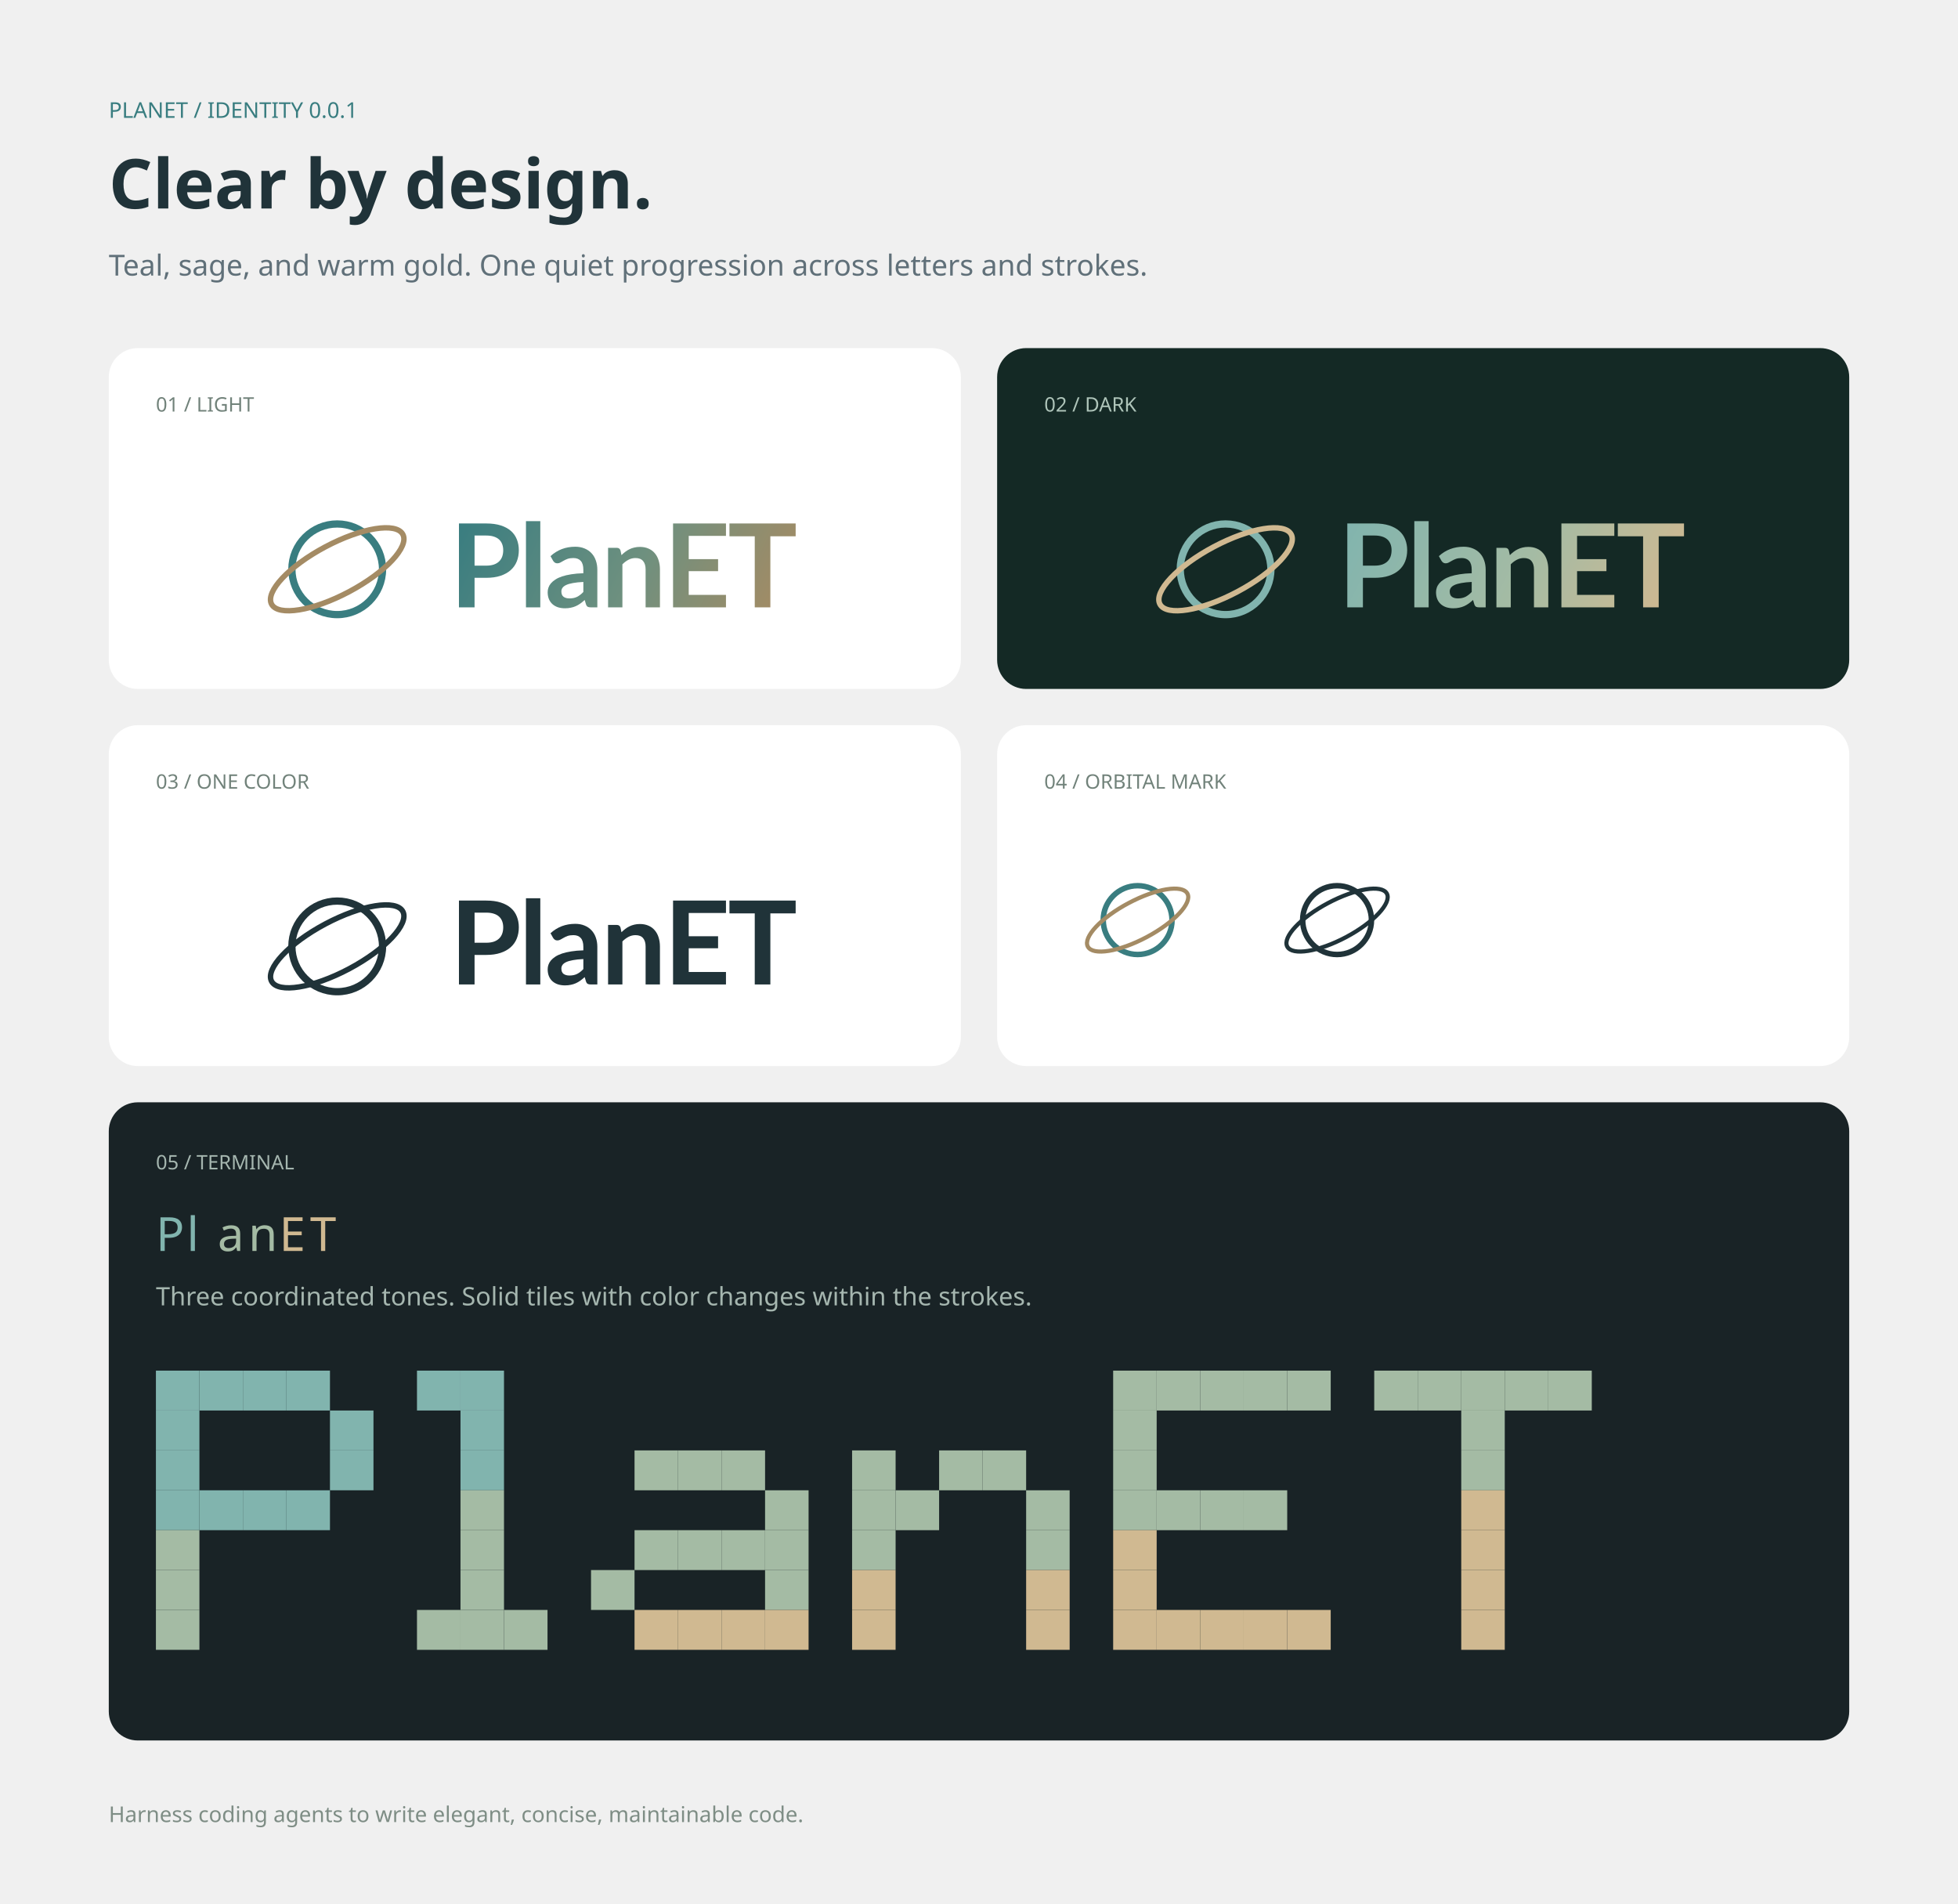
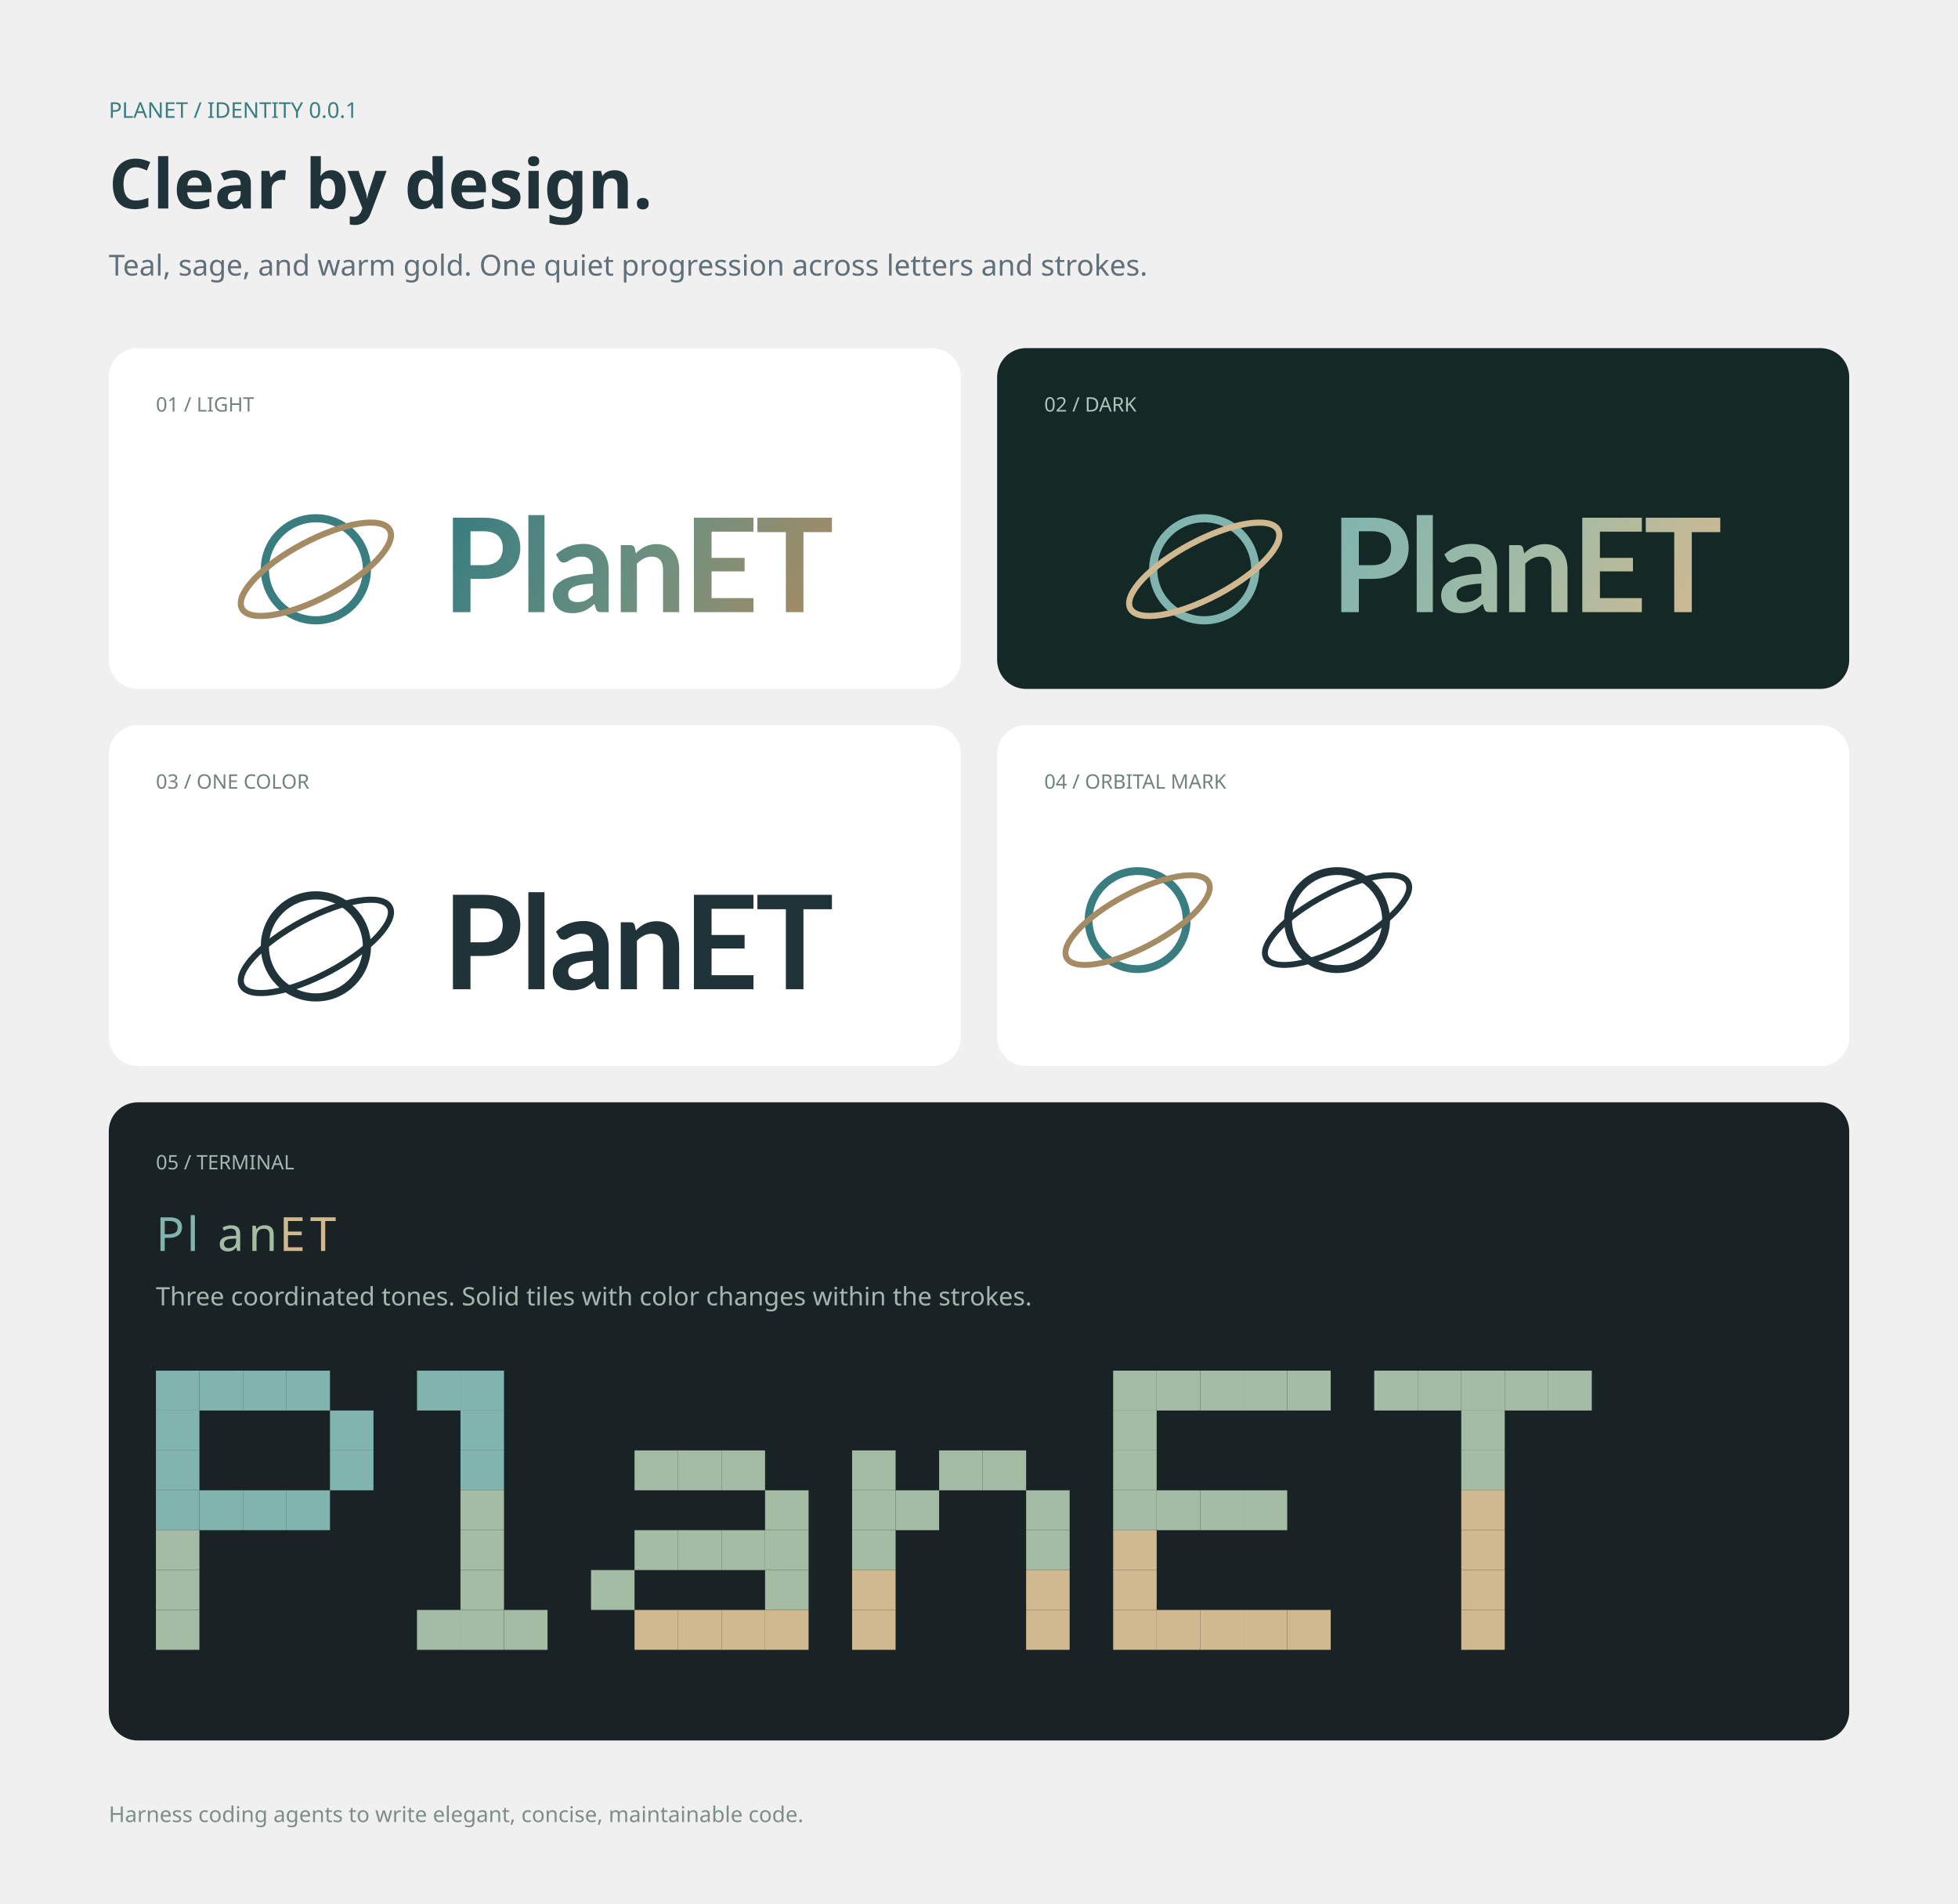
<svg xmlns="http://www.w3.org/2000/svg" width="1080" height="1050" viewBox="0 0 1080 1050" role="img" aria-labelledby="preview-title">
  <text x="60" y="65" fill="#397d80" font-size="12" font-family="sans-serif" font-weight="400">PLANET / IDENTITY 0.0.1</text>
  <text x="60" y="115" fill="#203339" font-size="38" font-family="sans-serif" font-weight="600">Clear by design.</text>
  <text x="60" y="152" fill="#607079" font-size="16" font-family="sans-serif" font-weight="400">Teal, sage, and warm gold. One quiet progression across letters and strokes.</text>
  <rect x="60" y="192" width="470" height="188" rx="16" fill="#ffffff" />
  <rect x="550" y="192" width="470" height="188" rx="16" fill="#142925" />
  <rect x="60" y="400" width="470" height="188" rx="16" fill="#ffffff" />
  <rect x="550" y="400" width="470" height="188" rx="16" fill="#ffffff" />
  <text x="86" y="227" fill="#71827a" font-size="11" font-family="sans-serif" font-weight="400">01 / LIGHT</text>
  <text x="576" y="227" fill="#aec4b9" font-size="11" font-family="sans-serif" font-weight="400">02 / DARK</text>
  <text x="86" y="435" fill="#71827a" font-size="11" font-family="sans-serif" font-weight="400">03 / ONE COLOR</text>
  <text x="576" y="435" fill="#71827a" font-size="11" font-family="sans-serif" font-weight="400">04 / ORBITAL MARK</text>
-   <svg width="330" height="88" viewBox="0 12 330 88" role="img" aria-labelledby="light-title" version="1.1" x="130" y="270">
-     <defs>
-       <linearGradient id="light-planet-wordmark" gradientUnits="userSpaceOnUse" x1="123" y1="29" x2="285" y2="110">
-         <stop offset="0" stop-color="#397d80" />
-         <stop offset="0.55" stop-color="#6e907f" />
-         <stop offset="1" stop-color="#a48b64" />
-       </linearGradient>
-     </defs>
-     <g fill="none" stroke-linecap="round">
-       <path style="stroke:#397d80;stroke-width:4" d="M 81,56 A 25,25 0 0 1 56,81 25,25 0 0 1 31,56 25,25 0 0 1 56,31 25,25 0 0 1 81,56 Z" />
-       <path transform="rotate(-28 56 56)" style="stroke:#a48b64;stroke-width:3" d="M 97,56 A 41,14 0 0 1 56,70 41,14 0 0 1 15,56 41,14 0 0 1 56,42 41,14 0 0 1 97,56 Z" />
-     </g>
-     <g aria-label="PlanET" fill="url(#light-planet-wordmark)">
-       <path d="m 138.192,53.992 q 2.368,0 4.128,-0.576 1.76,-0.608 2.912,-1.696 1.184,-1.12 1.76,-2.688 0.576,-1.6 0.576,-3.552 0,-1.856 -0.576,-3.36 -0.576,-1.504 -1.728,-2.56 -1.152,-1.056 -2.912,-1.6 -1.76,-0.576 -4.16,-0.576 h -6.432 v 16.608 z m 0,-23.264 q 4.64,0 8.032,1.088 3.392,1.088 5.6,3.04 2.208,1.952 3.264,4.672 1.088,2.72 1.088,5.952 0,3.36 -1.12,6.176 -1.12,2.784 -3.36,4.8 -2.24,2.016 -5.632,3.136 -3.36,1.12 -7.872,1.12 H 131.76 V 77 h -8.608 V 30.728 Z" />
-       <path d="M 168.02,29.448 V 77 h -7.904 V 29.448 Z" />
-       <path d="m 191.768,62.984 q -3.424,0.16 -5.76,0.608 -2.336,0.416 -3.744,1.088 -1.408,0.672 -2.016,1.568 -0.608,0.896 -0.608,1.952 0,2.08 1.216,2.976 1.248,0.896 3.232,0.896 2.432,0 4.192,-0.864 1.792,-0.896 3.488,-2.688 z m -18.112,-14.24 q 5.664,-5.184 13.632,-5.184 2.88,0 5.152,0.96 2.272,0.928 3.84,2.624 1.568,1.664 2.368,4 0.832,2.336 0.832,5.12 V 77 h -3.584 q -1.12,0 -1.728,-0.32 -0.608,-0.352 -0.96,-1.376 l -0.704,-2.368 q -1.248,1.12 -2.432,1.984 -1.184,0.832 -2.464,1.408 -1.28,0.576 -2.752,0.864 -1.44,0.32 -3.2,0.32 -2.08,0 -3.84,-0.544 -1.76,-0.576 -3.04,-1.696 -1.28,-1.12 -1.984,-2.784 -0.704,-1.664 -0.704,-3.872 0,-1.248 0.416,-2.464 0.416,-1.248 1.344,-2.368 0.96,-1.12 2.464,-2.112 1.504,-0.992 3.68,-1.728 2.208,-0.736 5.12,-1.184 2.912,-0.48 6.656,-0.576 v -1.92 q 0,-3.296 -1.408,-4.864 -1.408,-1.6 -4.064,-1.6 -1.92,0 -3.2,0.448 -1.248,0.448 -2.208,1.024 -0.96,0.544 -1.76,0.992 -0.768,0.448 -1.728,0.448 -0.832,0 -1.408,-0.416 -0.576,-0.448 -0.928,-1.024 z" />
-       <path d="m 212.796,48.2 q 0.992,-0.992 2.08,-1.824 1.12,-0.864 2.336,-1.44 1.248,-0.608 2.656,-0.928 1.408,-0.352 3.072,-0.352 2.688,0 4.768,0.928 2.08,0.896 3.456,2.56 1.408,1.632 2.112,3.936 0.736,2.272 0.736,5.024 V 77 h -7.904 V 56.104 q 0,-3.008 -1.376,-4.64 -1.376,-1.664 -4.192,-1.664 -2.048,0 -3.84,0.928 -1.792,0.928 -3.392,2.528 V 77 h -7.904 V 44.168 h 4.832 q 1.536,0 2.016,1.44 z" />
-       <path d="m 249.888,37.576 v 12.832 h 16.192 v 6.624 h -16.192 V 70.12 h 20.544 V 77 h -29.184 V 30.728 h 29.184 v 6.848 z" />
-       <path d="M 308.868,37.8 H 294.916 V 77 h -8.608 V 37.8 h -13.952 v -7.072 h 36.512 z" />
-     </g>
-   </svg>
-   <svg width="330" height="88" viewBox="0 12 330 88" role="img" aria-labelledby="dark-title" version="1.1" x="620" y="270">
-     <defs>
-       <linearGradient id="dark-planet-wordmark" gradientUnits="userSpaceOnUse" x1="123" y1="29" x2="285" y2="110">
-         <stop offset="0" stop-color="#81b4ae" />
-         <stop offset="0.55" stop-color="#a4bba4" />
-         <stop offset="1" stop-color="#d0b991" />
-       </linearGradient>
-     </defs>
-     <g fill="none" stroke-linecap="round">
-       <path style="stroke:#81b4ae;stroke-width:4" d="M 81,56 A 25,25 0 0 1 56,81 25,25 0 0 1 31,56 25,25 0 0 1 56,31 25,25 0 0 1 81,56 Z" />
-       <path transform="rotate(-28 56 56)" style="stroke:#d0b991;stroke-width:3" d="M 97,56 A 41,14 0 0 1 56,70 41,14 0 0 1 15,56 41,14 0 0 1 56,42 41,14 0 0 1 97,56 Z" />
-     </g>
-     <g aria-label="PlanET" fill="url(#dark-planet-wordmark)">
-       <path d="m 138.192,53.992 q 2.368,0 4.128,-0.576 1.76,-0.608 2.912,-1.696 1.184,-1.12 1.76,-2.688 0.576,-1.6 0.576,-3.552 0,-1.856 -0.576,-3.36 -0.576,-1.504 -1.728,-2.56 -1.152,-1.056 -2.912,-1.6 -1.76,-0.576 -4.16,-0.576 h -6.432 v 16.608 z m 0,-23.264 q 4.64,0 8.032,1.088 3.392,1.088 5.6,3.04 2.208,1.952 3.264,4.672 1.088,2.72 1.088,5.952 0,3.36 -1.12,6.176 -1.12,2.784 -3.36,4.8 -2.24,2.016 -5.632,3.136 -3.36,1.12 -7.872,1.12 H 131.76 V 77 h -8.608 V 30.728 Z" />
-       <path d="M 168.02,29.448 V 77 h -7.904 V 29.448 Z" />
-       <path d="m 191.768,62.984 q -3.424,0.16 -5.76,0.608 -2.336,0.416 -3.744,1.088 -1.408,0.672 -2.016,1.568 -0.608,0.896 -0.608,1.952 0,2.08 1.216,2.976 1.248,0.896 3.232,0.896 2.432,0 4.192,-0.864 1.792,-0.896 3.488,-2.688 z m -18.112,-14.24 q 5.664,-5.184 13.632,-5.184 2.88,0 5.152,0.96 2.272,0.928 3.84,2.624 1.568,1.664 2.368,4 0.832,2.336 0.832,5.12 V 77 h -3.584 q -1.12,0 -1.728,-0.32 -0.608,-0.352 -0.96,-1.376 l -0.704,-2.368 q -1.248,1.12 -2.432,1.984 -1.184,0.832 -2.464,1.408 -1.28,0.576 -2.752,0.864 -1.44,0.32 -3.2,0.32 -2.08,0 -3.84,-0.544 -1.76,-0.576 -3.04,-1.696 -1.28,-1.12 -1.984,-2.784 -0.704,-1.664 -0.704,-3.872 0,-1.248 0.416,-2.464 0.416,-1.248 1.344,-2.368 0.96,-1.12 2.464,-2.112 1.504,-0.992 3.68,-1.728 2.208,-0.736 5.12,-1.184 2.912,-0.48 6.656,-0.576 v -1.92 q 0,-3.296 -1.408,-4.864 -1.408,-1.6 -4.064,-1.6 -1.92,0 -3.2,0.448 -1.248,0.448 -2.208,1.024 -0.96,0.544 -1.76,0.992 -0.768,0.448 -1.728,0.448 -0.832,0 -1.408,-0.416 -0.576,-0.448 -0.928,-1.024 z" />
-       <path d="m 212.796,48.2 q 0.992,-0.992 2.08,-1.824 1.12,-0.864 2.336,-1.44 1.248,-0.608 2.656,-0.928 1.408,-0.352 3.072,-0.352 2.688,0 4.768,0.928 2.08,0.896 3.456,2.56 1.408,1.632 2.112,3.936 0.736,2.272 0.736,5.024 V 77 h -7.904 V 56.104 q 0,-3.008 -1.376,-4.64 -1.376,-1.664 -4.192,-1.664 -2.048,0 -3.84,0.928 -1.792,0.928 -3.392,2.528 V 77 h -7.904 V 44.168 h 4.832 q 1.536,0 2.016,1.44 z" />
-       <path d="m 249.888,37.576 v 12.832 h 16.192 v 6.624 h -16.192 V 70.12 h 20.544 V 77 h -29.184 V 30.728 h 29.184 v 6.848 z" />
-       <path d="M 308.868,37.8 H 294.916 V 77 h -8.608 V 37.8 h -13.952 v -7.072 h 36.512 z" />
-     </g>
-   </svg>
-   <svg width="330" height="88" viewBox="0 12 330 88" role="img" aria-labelledby="mono-title" version="1.1" style="color:#203339" x="130" y="478">
-     <g fill="none" stroke-linecap="round">
-       <path style="stroke:currentColor;stroke-width:4" d="M 81,56 A 25,25 0 0 1 56,81 25,25 0 0 1 31,56 25,25 0 0 1 56,31 25,25 0 0 1 81,56 Z" />
-       <path transform="rotate(-28 56 56)" style="stroke:currentColor;stroke-width:3" d="M 97,56 A 41,14 0 0 1 56,70 41,14 0 0 1 15,56 41,14 0 0 1 56,42 41,14 0 0 1 97,56 Z" />
-     </g>
-     <g aria-label="PlanET" fill="currentColor">
-       <path d="m 138.192,53.992 q 2.368,0 4.128,-0.576 1.76,-0.608 2.912,-1.696 1.184,-1.12 1.76,-2.688 0.576,-1.6 0.576,-3.552 0,-1.856 -0.576,-3.36 -0.576,-1.504 -1.728,-2.56 -1.152,-1.056 -2.912,-1.6 -1.76,-0.576 -4.16,-0.576 h -6.432 v 16.608 z m 0,-23.264 q 4.64,0 8.032,1.088 3.392,1.088 5.6,3.04 2.208,1.952 3.264,4.672 1.088,2.72 1.088,5.952 0,3.36 -1.12,6.176 -1.12,2.784 -3.36,4.8 -2.24,2.016 -5.632,3.136 -3.36,1.12 -7.872,1.12 H 131.76 V 77 h -8.608 V 30.728 Z" />
-       <path d="M 168.02,29.448 V 77 h -7.904 V 29.448 Z" />
-       <path d="m 191.768,62.984 q -3.424,0.16 -5.76,0.608 -2.336,0.416 -3.744,1.088 -1.408,0.672 -2.016,1.568 -0.608,0.896 -0.608,1.952 0,2.08 1.216,2.976 1.248,0.896 3.232,0.896 2.432,0 4.192,-0.864 1.792,-0.896 3.488,-2.688 z m -18.112,-14.24 q 5.664,-5.184 13.632,-5.184 2.88,0 5.152,0.96 2.272,0.928 3.84,2.624 1.568,1.664 2.368,4 0.832,2.336 0.832,5.12 V 77 h -3.584 q -1.12,0 -1.728,-0.32 -0.608,-0.352 -0.96,-1.376 l -0.704,-2.368 q -1.248,1.12 -2.432,1.984 -1.184,0.832 -2.464,1.408 -1.28,0.576 -2.752,0.864 -1.44,0.32 -3.2,0.32 -2.08,0 -3.84,-0.544 -1.76,-0.576 -3.04,-1.696 -1.28,-1.12 -1.984,-2.784 -0.704,-1.664 -0.704,-3.872 0,-1.248 0.416,-2.464 0.416,-1.248 1.344,-2.368 0.96,-1.12 2.464,-2.112 1.504,-0.992 3.68,-1.728 2.208,-0.736 5.12,-1.184 2.912,-0.48 6.656,-0.576 v -1.92 q 0,-3.296 -1.408,-4.864 -1.408,-1.6 -4.064,-1.6 -1.92,0 -3.2,0.448 -1.248,0.448 -2.208,1.024 -0.96,0.544 -1.76,0.992 -0.768,0.448 -1.728,0.448 -0.832,0 -1.408,-0.416 -0.576,-0.448 -0.928,-1.024 z" />
-       <path d="m 212.796,48.2 q 0.992,-0.992 2.08,-1.824 1.12,-0.864 2.336,-1.44 1.248,-0.608 2.656,-0.928 1.408,-0.352 3.072,-0.352 2.688,0 4.768,0.928 2.08,0.896 3.456,2.56 1.408,1.632 2.112,3.936 0.736,2.272 0.736,5.024 V 77 h -7.904 V 56.104 q 0,-3.008 -1.376,-4.64 -1.376,-1.664 -4.192,-1.664 -2.048,0 -3.84,0.928 -1.792,0.928 -3.392,2.528 V 77 h -7.904 V 44.168 h 4.832 q 1.536,0 2.016,1.44 z" />
-       <path d="m 249.888,37.576 v 12.832 h 16.192 v 6.624 h -16.192 V 70.12 h 20.544 V 77 h -29.184 V 30.728 h 29.184 v 6.848 z" />
-       <path d="M 308.868,37.8 H 294.916 V 77 h -8.608 V 37.8 h -13.952 v -7.072 h 36.512 z" />
-     </g>
-   </svg>
-   <svg width="85" height="85" viewBox="0 0 112 112" role="img" aria-labelledby="icon-title" x="585" y="465">
-     <g fill="none" stroke-linecap="round">
-       <path style="stroke:#397d80;stroke-width:4" d="M 81,56 A 25,25 0 0 1 56,81 25,25 0 0 1 31,56 25,25 0 0 1 56,31 25,25 0 0 1 81,56 Z" />
-       <path transform="rotate(-28 56 56)" style="stroke:#a48b64;stroke-width:3" d="M 97,56 A 41,14 0 0 1 56,70 41,14 0 0 1 15,56 41,14 0 0 1 56,42 41,14 0 0 1 97,56 Z" />
-     </g>
-   </svg>
-   <svg width="85" height="85" viewBox="0 0 112 112" role="img" aria-labelledby="icon-mono-title" style="color:#203339" x="695" y="465">
-     <g fill="none" stroke-linecap="round">
-       <path style="stroke:currentColor;stroke-width:4" d="M 81,56 A 25,25 0 0 1 56,81 25,25 0 0 1 31,56 25,25 0 0 1 56,31 25,25 0 0 1 81,56 Z" />
-       <path transform="rotate(-28 56 56)" style="stroke:currentColor;stroke-width:3" d="M 97,56 A 41,14 0 0 1 56,70 41,14 0 0 1 15,56 41,14 0 0 1 56,42 41,14 0 0 1 97,56 Z" />
-     </g>
-   </svg>
  <rect x="60" y="608" width="960" height="352" rx="16" fill="#192326" />
  <text x="86" y="645" fill="#a5b6af" font-size="11" font-family="sans-serif" font-weight="400">05 / TERMINAL</text>
  <text x="86" y="690" fill="#81b4ae" font-size="26" font-family="sans-serif" font-weight="400">P</text>
  <text x="103" y="690" fill="#81b4ae" font-size="26" font-family="sans-serif" font-weight="400">l</text>
  <text x="120" y="690" fill="#a4bba4" font-size="26" font-family="sans-serif" font-weight="400">a</text>
  <text x="137" y="690" fill="#a4bba4" font-size="26" font-family="sans-serif" font-weight="400">n</text>
  <text x="154" y="690" fill="#d0b991" font-size="26" font-family="sans-serif" font-weight="400">E</text>
  <text x="171" y="690" fill="#d0b991" font-size="26" font-family="sans-serif" font-weight="400">T</text>
  <text x="86" y="720" fill="#a5b6af" font-size="14" font-family="sans-serif" font-weight="400">Three coordinated tones. Solid tiles with color changes within the strokes.</text>
  <rect x="86" y="756" width="24" height="22" rx="0" fill="#81b4ae" />
  <rect x="110" y="756" width="24" height="22" rx="0" fill="#81b4ae" />
  <rect x="134" y="756" width="24" height="22" rx="0" fill="#81b4ae" />
  <rect x="158" y="756" width="24" height="22" rx="0" fill="#81b4ae" />
  <rect x="230" y="756" width="24" height="22" rx="0" fill="#81b4ae" />
  <rect x="254" y="756" width="24" height="22" rx="0" fill="#81b4ae" />
  <rect x="614" y="756" width="24" height="22" rx="0" fill="#a4bba4" />
  <rect x="638" y="756" width="24" height="22" rx="0" fill="#a4bba4" />
  <rect x="662" y="756" width="24" height="22" rx="0" fill="#a4bba4" />
  <rect x="686" y="756" width="24" height="22" rx="0" fill="#a4bba4" />
  <rect x="710" y="756" width="24" height="22" rx="0" fill="#a4bba4" />
  <rect x="758" y="756" width="24" height="22" rx="0" fill="#a4bba4" />
  <rect x="782" y="756" width="24" height="22" rx="0" fill="#a4bba4" />
  <rect x="806" y="756" width="24" height="22" rx="0" fill="#a4bba4" />
  <rect x="830" y="756" width="24" height="22" rx="0" fill="#a4bba4" />
  <rect x="854" y="756" width="24" height="22" rx="0" fill="#a4bba4" />
  <rect x="86" y="778" width="24" height="22" rx="0" fill="#81b4ae" />
  <rect x="182" y="778" width="24" height="22" rx="0" fill="#81b4ae" />
  <rect x="254" y="778" width="24" height="22" rx="0" fill="#81b4ae" />
  <rect x="614" y="778" width="24" height="22" rx="0" fill="#a4bba4" />
  <rect x="806" y="778" width="24" height="22" rx="0" fill="#a4bba4" />
  <rect x="86" y="800" width="24" height="22" rx="0" fill="#81b4ae" />
  <rect x="182" y="800" width="24" height="22" rx="0" fill="#81b4ae" />
  <rect x="254" y="800" width="24" height="22" rx="0" fill="#81b4ae" />
  <rect x="350" y="800" width="24" height="22" rx="0" fill="#a4bba4" />
  <rect x="374" y="800" width="24" height="22" rx="0" fill="#a4bba4" />
  <rect x="398" y="800" width="24" height="22" rx="0" fill="#a4bba4" />
  <rect x="470" y="800" width="24" height="22" rx="0" fill="#a4bba4" />
  <rect x="518" y="800" width="24" height="22" rx="0" fill="#a4bba4" />
  <rect x="542" y="800" width="24" height="22" rx="0" fill="#a4bba4" />
  <rect x="614" y="800" width="24" height="22" rx="0" fill="#a4bba4" />
  <rect x="806" y="800" width="24" height="22" rx="0" fill="#a4bba4" />
  <rect x="86" y="822" width="24" height="22" rx="0" fill="#81b4ae" />
  <rect x="110" y="822" width="24" height="22" rx="0" fill="#81b4ae" />
  <rect x="134" y="822" width="24" height="22" rx="0" fill="#81b4ae" />
  <rect x="158" y="822" width="24" height="22" rx="0" fill="#81b4ae" />
  <rect x="254" y="822" width="24" height="22" rx="0" fill="#a4bba4" />
  <rect x="422" y="822" width="24" height="22" rx="0" fill="#a4bba4" />
  <rect x="470" y="822" width="24" height="22" rx="0" fill="#a4bba4" />
  <rect x="494" y="822" width="24" height="22" rx="0" fill="#a4bba4" />
  <rect x="566" y="822" width="24" height="22" rx="0" fill="#a4bba4" />
  <rect x="614" y="822" width="24" height="22" rx="0" fill="#a4bba4" />
  <rect x="638" y="822" width="24" height="22" rx="0" fill="#a4bba4" />
  <rect x="662" y="822" width="24" height="22" rx="0" fill="#a4bba4" />
  <rect x="686" y="822" width="24" height="22" rx="0" fill="#a4bba4" />
  <rect x="806" y="822" width="24" height="22" rx="0" fill="#d0b991" />
  <rect x="86" y="844" width="24" height="22" rx="0" fill="#a4bba4" />
  <rect x="254" y="844" width="24" height="22" rx="0" fill="#a4bba4" />
  <rect x="350" y="844" width="24" height="22" rx="0" fill="#a4bba4" />
  <rect x="374" y="844" width="24" height="22" rx="0" fill="#a4bba4" />
  <rect x="398" y="844" width="24" height="22" rx="0" fill="#a4bba4" />
  <rect x="422" y="844" width="24" height="22" rx="0" fill="#a4bba4" />
  <rect x="470" y="844" width="24" height="22" rx="0" fill="#a4bba4" />
  <rect x="566" y="844" width="24" height="22" rx="0" fill="#a4bba4" />
  <rect x="614" y="844" width="24" height="22" rx="0" fill="#d0b991" />
  <rect x="806" y="844" width="24" height="22" rx="0" fill="#d0b991" />
  <rect x="86" y="866" width="24" height="22" rx="0" fill="#a4bba4" />
  <rect x="254" y="866" width="24" height="22" rx="0" fill="#a4bba4" />
  <rect x="326" y="866" width="24" height="22" rx="0" fill="#a4bba4" />
  <rect x="422" y="866" width="24" height="22" rx="0" fill="#a4bba4" />
  <rect x="470" y="866" width="24" height="22" rx="0" fill="#d0b991" />
  <rect x="566" y="866" width="24" height="22" rx="0" fill="#d0b991" />
  <rect x="614" y="866" width="24" height="22" rx="0" fill="#d0b991" />
  <rect x="806" y="866" width="24" height="22" rx="0" fill="#d0b991" />
  <rect x="86" y="888" width="24" height="22" rx="0" fill="#a4bba4" />
  <rect x="230" y="888" width="24" height="22" rx="0" fill="#a4bba4" />
  <rect x="254" y="888" width="24" height="22" rx="0" fill="#a4bba4" />
  <rect x="278" y="888" width="24" height="22" rx="0" fill="#a4bba4" />
  <rect x="350" y="888" width="24" height="22" rx="0" fill="#d0b991" />
  <rect x="374" y="888" width="24" height="22" rx="0" fill="#d0b991" />
  <rect x="398" y="888" width="24" height="22" rx="0" fill="#d0b991" />
  <rect x="422" y="888" width="24" height="22" rx="0" fill="#d0b991" />
  <rect x="470" y="888" width="24" height="22" rx="0" fill="#d0b991" />
  <rect x="566" y="888" width="24" height="22" rx="0" fill="#d0b991" />
  <rect x="614" y="888" width="24" height="22" rx="0" fill="#d0b991" />
  <rect x="638" y="888" width="24" height="22" rx="0" fill="#d0b991" />
  <rect x="662" y="888" width="24" height="22" rx="0" fill="#d0b991" />
  <rect x="686" y="888" width="24" height="22" rx="0" fill="#d0b991" />
  <rect x="710" y="888" width="24" height="22" rx="0" fill="#d0b991" />
  <rect x="806" y="888" width="24" height="22" rx="0" fill="#d0b991" />
  <text x="60" y="1005" fill="#7e8d85" font-size="12" font-family="sans-serif" font-weight="400">Harness coding agents to write elegant, concise, maintainable code.</text>
+   <svg width="330" height="63.036" viewBox="16.704 28 293.164 56" role="img" aria-labelledby="preview-0-title" version="1.1" preserveAspectRatio="xMidYMid meet" x="130" y="282.482">
+     <defs>
+       <linearGradient id="preview-0-planet-wordmark" gradientUnits="userSpaceOnUse" x1="123" y1="29" x2="285" y2="110">
+         <stop offset="0" stop-color="#397d80" />
+         <stop offset="0.55" stop-color="#6e907f" />
+         <stop offset="1" stop-color="#a48b64" />
+       </linearGradient>
+     </defs>
+     <g fill="none" stroke-linecap="round">
+       <path style="stroke:#397d80;stroke-width:4" d="M 81,56 A 25,25 0 0 1 56,81 25,25 0 0 1 31,56 25,25 0 0 1 56,31 25,25 0 0 1 81,56 Z" />
+       <path transform="rotate(-28 56 56)" style="stroke:#a48b64;stroke-width:3" d="M 97,56 A 41,14 0 0 1 56,70 41,14 0 0 1 15,56 41,14 0 0 1 56,42 41,14 0 0 1 97,56 Z" />
+     </g>
+     <g aria-label="PlanET" fill="url(#preview-0-planet-wordmark)">
+       <path d="m 138.192,53.992 q 2.368,0 4.128,-0.576 1.76,-0.608 2.912,-1.696 1.184,-1.12 1.76,-2.688 0.576,-1.6 0.576,-3.552 0,-1.856 -0.576,-3.36 -0.576,-1.504 -1.728,-2.56 -1.152,-1.056 -2.912,-1.6 -1.76,-0.576 -4.16,-0.576 h -6.432 v 16.608 z m 0,-23.264 q 4.64,0 8.032,1.088 3.392,1.088 5.6,3.04 2.208,1.952 3.264,4.672 1.088,2.72 1.088,5.952 0,3.36 -1.12,6.176 -1.12,2.784 -3.36,4.8 -2.24,2.016 -5.632,3.136 -3.36,1.12 -7.872,1.12 H 131.76 V 77 h -8.608 V 30.728 Z" />
+       <path d="M 168.02,29.448 V 77 h -7.904 V 29.448 Z" />
+       <path d="m 191.768,62.984 q -3.424,0.16 -5.76,0.608 -2.336,0.416 -3.744,1.088 -1.408,0.672 -2.016,1.568 -0.608,0.896 -0.608,1.952 0,2.08 1.216,2.976 1.248,0.896 3.232,0.896 2.432,0 4.192,-0.864 1.792,-0.896 3.488,-2.688 z m -18.112,-14.24 q 5.664,-5.184 13.632,-5.184 2.88,0 5.152,0.96 2.272,0.928 3.84,2.624 1.568,1.664 2.368,4 0.832,2.336 0.832,5.12 V 77 h -3.584 q -1.12,0 -1.728,-0.32 -0.608,-0.352 -0.96,-1.376 l -0.704,-2.368 q -1.248,1.12 -2.432,1.984 -1.184,0.832 -2.464,1.408 -1.28,0.576 -2.752,0.864 -1.44,0.32 -3.2,0.32 -2.08,0 -3.84,-0.544 -1.76,-0.576 -3.04,-1.696 -1.28,-1.12 -1.984,-2.784 -0.704,-1.664 -0.704,-3.872 0,-1.248 0.416,-2.464 0.416,-1.248 1.344,-2.368 0.96,-1.12 2.464,-2.112 1.504,-0.992 3.68,-1.728 2.208,-0.736 5.12,-1.184 2.912,-0.48 6.656,-0.576 v -1.92 q 0,-3.296 -1.408,-4.864 -1.408,-1.6 -4.064,-1.6 -1.92,0 -3.2,0.448 -1.248,0.448 -2.208,1.024 -0.96,0.544 -1.76,0.992 -0.768,0.448 -1.728,0.448 -0.832,0 -1.408,-0.416 -0.576,-0.448 -0.928,-1.024 z" />
+       <path d="m 212.796,48.2 q 0.992,-0.992 2.08,-1.824 1.12,-0.864 2.336,-1.44 1.248,-0.608 2.656,-0.928 1.408,-0.352 3.072,-0.352 2.688,0 4.768,0.928 2.08,0.896 3.456,2.56 1.408,1.632 2.112,3.936 0.736,2.272 0.736,5.024 V 77 h -7.904 V 56.104 q 0,-3.008 -1.376,-4.64 -1.376,-1.664 -4.192,-1.664 -2.048,0 -3.84,0.928 -1.792,0.928 -3.392,2.528 V 77 h -7.904 V 44.168 h 4.832 q 1.536,0 2.016,1.44 z" />
+       <path d="m 249.888,37.576 v 12.832 h 16.192 v 6.624 h -16.192 V 70.12 h 20.544 V 77 h -29.184 V 30.728 h 29.184 v 6.848 z" />
+       <path d="M 308.868,37.8 H 294.916 V 77 h -8.608 V 37.8 h -13.952 v -7.072 h 36.512 z" />
+     </g>
+   </svg>
+   <svg width="330" height="63.036" viewBox="16.704 28 293.164 56" role="img" aria-labelledby="preview-1-title" version="1.1" preserveAspectRatio="xMidYMid meet" x="620" y="282.482">
+     <defs>
+       <linearGradient id="preview-1-planet-wordmark" gradientUnits="userSpaceOnUse" x1="123" y1="29" x2="285" y2="110">
+         <stop offset="0" stop-color="#81b4ae" />
+         <stop offset="0.55" stop-color="#a4bba4" />
+         <stop offset="1" stop-color="#d0b991" />
+       </linearGradient>
+     </defs>
+     <g fill="none" stroke-linecap="round">
+       <path style="stroke:#81b4ae;stroke-width:4" d="M 81,56 A 25,25 0 0 1 56,81 25,25 0 0 1 31,56 25,25 0 0 1 56,31 25,25 0 0 1 81,56 Z" />
+       <path transform="rotate(-28 56 56)" style="stroke:#d0b991;stroke-width:3" d="M 97,56 A 41,14 0 0 1 56,70 41,14 0 0 1 15,56 41,14 0 0 1 56,42 41,14 0 0 1 97,56 Z" />
+     </g>
+     <g aria-label="PlanET" fill="url(#preview-1-planet-wordmark)">
+       <path d="m 138.192,53.992 q 2.368,0 4.128,-0.576 1.76,-0.608 2.912,-1.696 1.184,-1.12 1.76,-2.688 0.576,-1.6 0.576,-3.552 0,-1.856 -0.576,-3.36 -0.576,-1.504 -1.728,-2.56 -1.152,-1.056 -2.912,-1.6 -1.76,-0.576 -4.16,-0.576 h -6.432 v 16.608 z m 0,-23.264 q 4.64,0 8.032,1.088 3.392,1.088 5.6,3.04 2.208,1.952 3.264,4.672 1.088,2.72 1.088,5.952 0,3.36 -1.12,6.176 -1.12,2.784 -3.36,4.8 -2.24,2.016 -5.632,3.136 -3.36,1.12 -7.872,1.12 H 131.76 V 77 h -8.608 V 30.728 Z" />
+       <path d="M 168.02,29.448 V 77 h -7.904 V 29.448 Z" />
+       <path d="m 191.768,62.984 q -3.424,0.16 -5.76,0.608 -2.336,0.416 -3.744,1.088 -1.408,0.672 -2.016,1.568 -0.608,0.896 -0.608,1.952 0,2.08 1.216,2.976 1.248,0.896 3.232,0.896 2.432,0 4.192,-0.864 1.792,-0.896 3.488,-2.688 z m -18.112,-14.24 q 5.664,-5.184 13.632,-5.184 2.88,0 5.152,0.96 2.272,0.928 3.84,2.624 1.568,1.664 2.368,4 0.832,2.336 0.832,5.12 V 77 h -3.584 q -1.12,0 -1.728,-0.32 -0.608,-0.352 -0.96,-1.376 l -0.704,-2.368 q -1.248,1.12 -2.432,1.984 -1.184,0.832 -2.464,1.408 -1.28,0.576 -2.752,0.864 -1.44,0.32 -3.2,0.32 -2.08,0 -3.84,-0.544 -1.76,-0.576 -3.04,-1.696 -1.28,-1.12 -1.984,-2.784 -0.704,-1.664 -0.704,-3.872 0,-1.248 0.416,-2.464 0.416,-1.248 1.344,-2.368 0.96,-1.12 2.464,-2.112 1.504,-0.992 3.68,-1.728 2.208,-0.736 5.12,-1.184 2.912,-0.48 6.656,-0.576 v -1.92 q 0,-3.296 -1.408,-4.864 -1.408,-1.6 -4.064,-1.6 -1.92,0 -3.2,0.448 -1.248,0.448 -2.208,1.024 -0.96,0.544 -1.76,0.992 -0.768,0.448 -1.728,0.448 -0.832,0 -1.408,-0.416 -0.576,-0.448 -0.928,-1.024 z" />
+       <path d="m 212.796,48.2 q 0.992,-0.992 2.08,-1.824 1.12,-0.864 2.336,-1.44 1.248,-0.608 2.656,-0.928 1.408,-0.352 3.072,-0.352 2.688,0 4.768,0.928 2.08,0.896 3.456,2.56 1.408,1.632 2.112,3.936 0.736,2.272 0.736,5.024 V 77 h -7.904 V 56.104 q 0,-3.008 -1.376,-4.64 -1.376,-1.664 -4.192,-1.664 -2.048,0 -3.84,0.928 -1.792,0.928 -3.392,2.528 V 77 h -7.904 V 44.168 h 4.832 q 1.536,0 2.016,1.44 z" />
+       <path d="m 249.888,37.576 v 12.832 h 16.192 v 6.624 h -16.192 V 70.12 h 20.544 V 77 h -29.184 V 30.728 h 29.184 v 6.848 z" />
+       <path d="M 308.868,37.8 H 294.916 V 77 h -8.608 V 37.8 h -13.952 v -7.072 h 36.512 z" />
+     </g>
+   </svg>
+   <svg width="330" height="63.036" viewBox="16.704 28 293.164 56" role="img" aria-labelledby="preview-2-title" version="1.1" style="color:#203339" preserveAspectRatio="xMidYMid meet" x="130" y="490.482">
+     <g fill="none" stroke-linecap="round">
+       <path style="stroke:currentColor;stroke-width:4" d="M 81,56 A 25,25 0 0 1 56,81 25,25 0 0 1 31,56 25,25 0 0 1 56,31 25,25 0 0 1 81,56 Z" />
+       <path transform="rotate(-28 56 56)" style="stroke:currentColor;stroke-width:3" d="M 97,56 A 41,14 0 0 1 56,70 41,14 0 0 1 15,56 41,14 0 0 1 56,42 41,14 0 0 1 97,56 Z" />
+     </g>
+     <g aria-label="PlanET" fill="currentColor">
+       <path d="m 138.192,53.992 q 2.368,0 4.128,-0.576 1.76,-0.608 2.912,-1.696 1.184,-1.12 1.76,-2.688 0.576,-1.6 0.576,-3.552 0,-1.856 -0.576,-3.36 -0.576,-1.504 -1.728,-2.56 -1.152,-1.056 -2.912,-1.6 -1.76,-0.576 -4.16,-0.576 h -6.432 v 16.608 z m 0,-23.264 q 4.64,0 8.032,1.088 3.392,1.088 5.6,3.04 2.208,1.952 3.264,4.672 1.088,2.72 1.088,5.952 0,3.36 -1.12,6.176 -1.12,2.784 -3.36,4.8 -2.24,2.016 -5.632,3.136 -3.36,1.12 -7.872,1.12 H 131.76 V 77 h -8.608 V 30.728 Z" />
+       <path d="M 168.02,29.448 V 77 h -7.904 V 29.448 Z" />
+       <path d="m 191.768,62.984 q -3.424,0.16 -5.76,0.608 -2.336,0.416 -3.744,1.088 -1.408,0.672 -2.016,1.568 -0.608,0.896 -0.608,1.952 0,2.08 1.216,2.976 1.248,0.896 3.232,0.896 2.432,0 4.192,-0.864 1.792,-0.896 3.488,-2.688 z m -18.112,-14.24 q 5.664,-5.184 13.632,-5.184 2.88,0 5.152,0.96 2.272,0.928 3.84,2.624 1.568,1.664 2.368,4 0.832,2.336 0.832,5.12 V 77 h -3.584 q -1.12,0 -1.728,-0.32 -0.608,-0.352 -0.96,-1.376 l -0.704,-2.368 q -1.248,1.12 -2.432,1.984 -1.184,0.832 -2.464,1.408 -1.28,0.576 -2.752,0.864 -1.44,0.32 -3.2,0.32 -2.08,0 -3.84,-0.544 -1.76,-0.576 -3.04,-1.696 -1.28,-1.12 -1.984,-2.784 -0.704,-1.664 -0.704,-3.872 0,-1.248 0.416,-2.464 0.416,-1.248 1.344,-2.368 0.96,-1.12 2.464,-2.112 1.504,-0.992 3.68,-1.728 2.208,-0.736 5.12,-1.184 2.912,-0.48 6.656,-0.576 v -1.92 q 0,-3.296 -1.408,-4.864 -1.408,-1.6 -4.064,-1.6 -1.92,0 -3.2,0.448 -1.248,0.448 -2.208,1.024 -0.96,0.544 -1.76,0.992 -0.768,0.448 -1.728,0.448 -0.832,0 -1.408,-0.416 -0.576,-0.448 -0.928,-1.024 z" />
+       <path d="m 212.796,48.2 q 0.992,-0.992 2.08,-1.824 1.12,-0.864 2.336,-1.44 1.248,-0.608 2.656,-0.928 1.408,-0.352 3.072,-0.352 2.688,0 4.768,0.928 2.08,0.896 3.456,2.56 1.408,1.632 2.112,3.936 0.736,2.272 0.736,5.024 V 77 h -7.904 V 56.104 q 0,-3.008 -1.376,-4.64 -1.376,-1.664 -4.192,-1.664 -2.048,0 -3.84,0.928 -1.792,0.928 -3.392,2.528 V 77 h -7.904 V 44.168 h 4.832 q 1.536,0 2.016,1.44 z" />
+       <path d="m 249.888,37.576 v 12.832 h 16.192 v 6.624 h -16.192 V 70.12 h 20.544 V 77 h -29.184 V 30.728 h 29.184 v 6.848 z" />
+       <path d="M 308.868,37.8 H 294.916 V 77 h -8.608 V 37.8 h -13.952 v -7.072 h 36.512 z" />
+     </g>
+   </svg>
+   <svg width="85" height="60.566" viewBox="16.704 28 78.591 56" role="img" aria-labelledby="preview-3-title" preserveAspectRatio="xMidYMid meet" x="585" y="477.217">
+     <g fill="none" stroke-linecap="round">
+       <path style="stroke:#397d80;stroke-width:4" d="M 81,56 A 25,25 0 0 1 56,81 25,25 0 0 1 31,56 25,25 0 0 1 56,31 25,25 0 0 1 81,56 Z" />
+       <path transform="rotate(-28 56 56)" style="stroke:#a48b64;stroke-width:3" d="M 97,56 A 41,14 0 0 1 56,70 41,14 0 0 1 15,56 41,14 0 0 1 56,42 41,14 0 0 1 97,56 Z" />
+     </g>
+   </svg>
+   <svg width="85" height="60.566" viewBox="16.704 28 78.591 56" role="img" aria-labelledby="preview-4-title" style="color:#203339" preserveAspectRatio="xMidYMid meet" x="695" y="477.217">
+     <g fill="none" stroke-linecap="round">
+       <path style="stroke:currentColor;stroke-width:4" d="M 81,56 A 25,25 0 0 1 56,81 25,25 0 0 1 31,56 25,25 0 0 1 56,31 25,25 0 0 1 81,56 Z" />
+       <path transform="rotate(-28 56 56)" style="stroke:currentColor;stroke-width:3" d="M 97,56 A 41,14 0 0 1 56,70 41,14 0 0 1 15,56 41,14 0 0 1 56,42 41,14 0 0 1 97,56 Z" />
+     </g>
+   </svg>
</svg>
